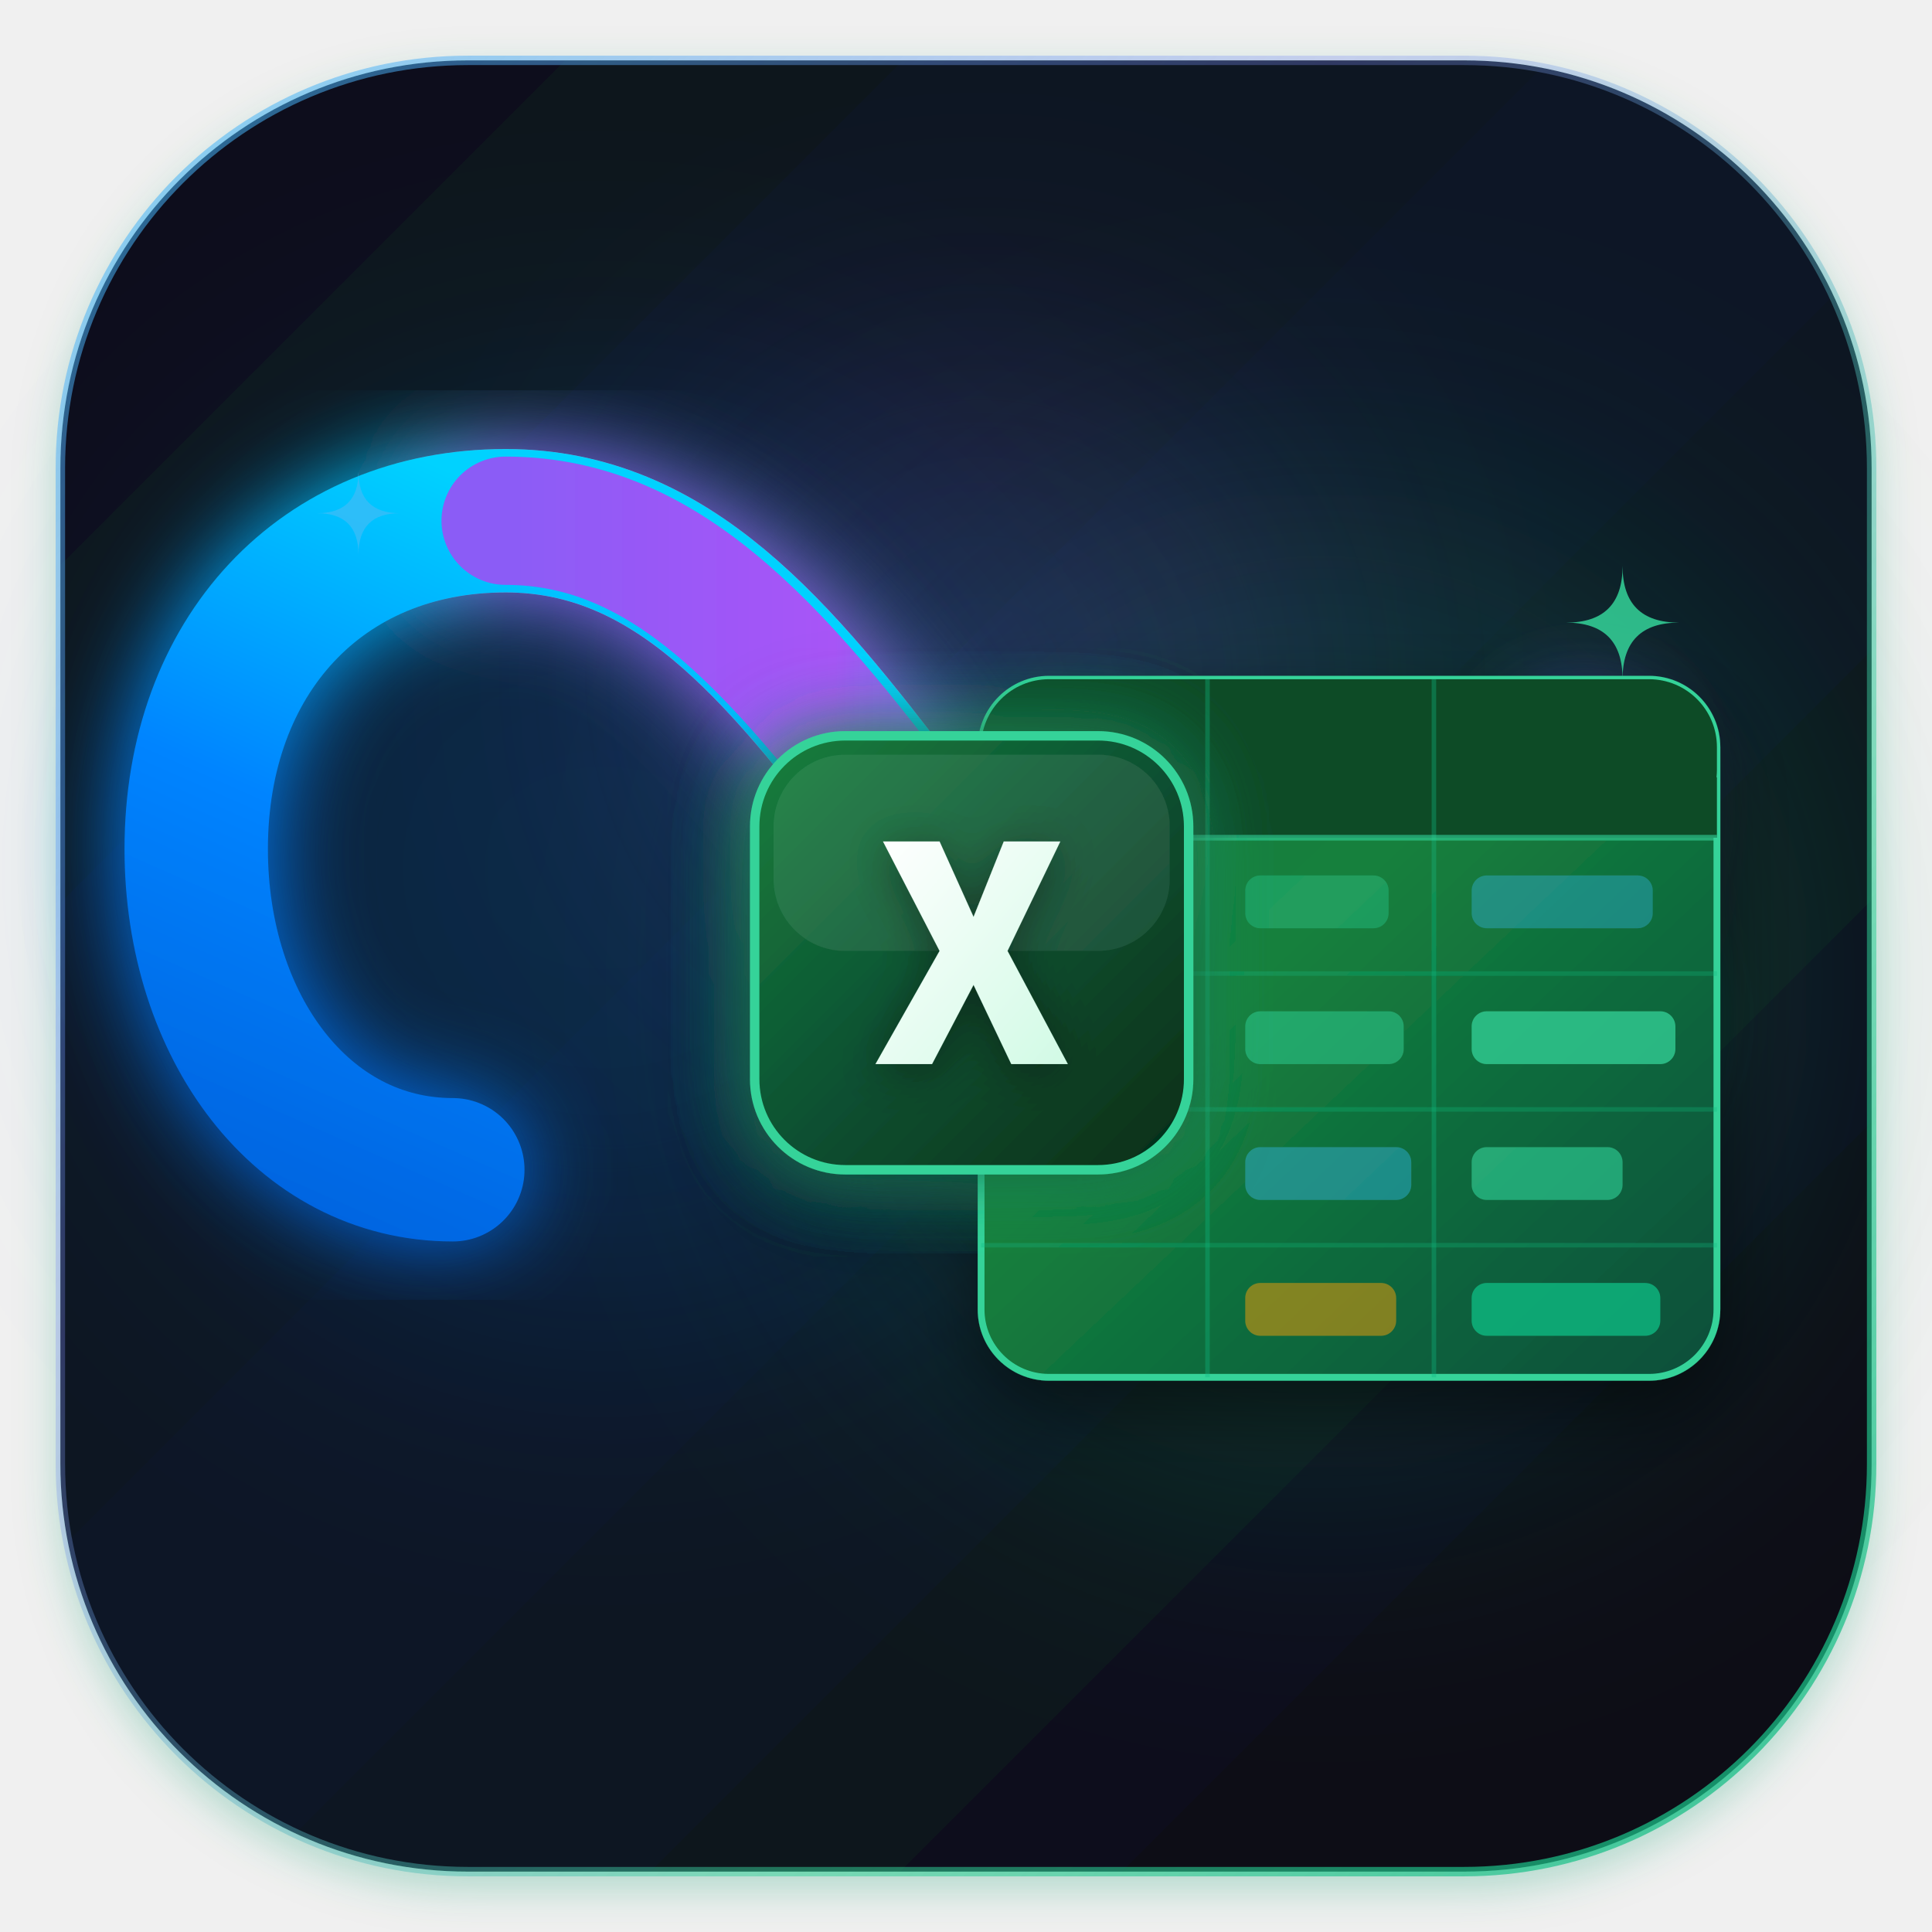
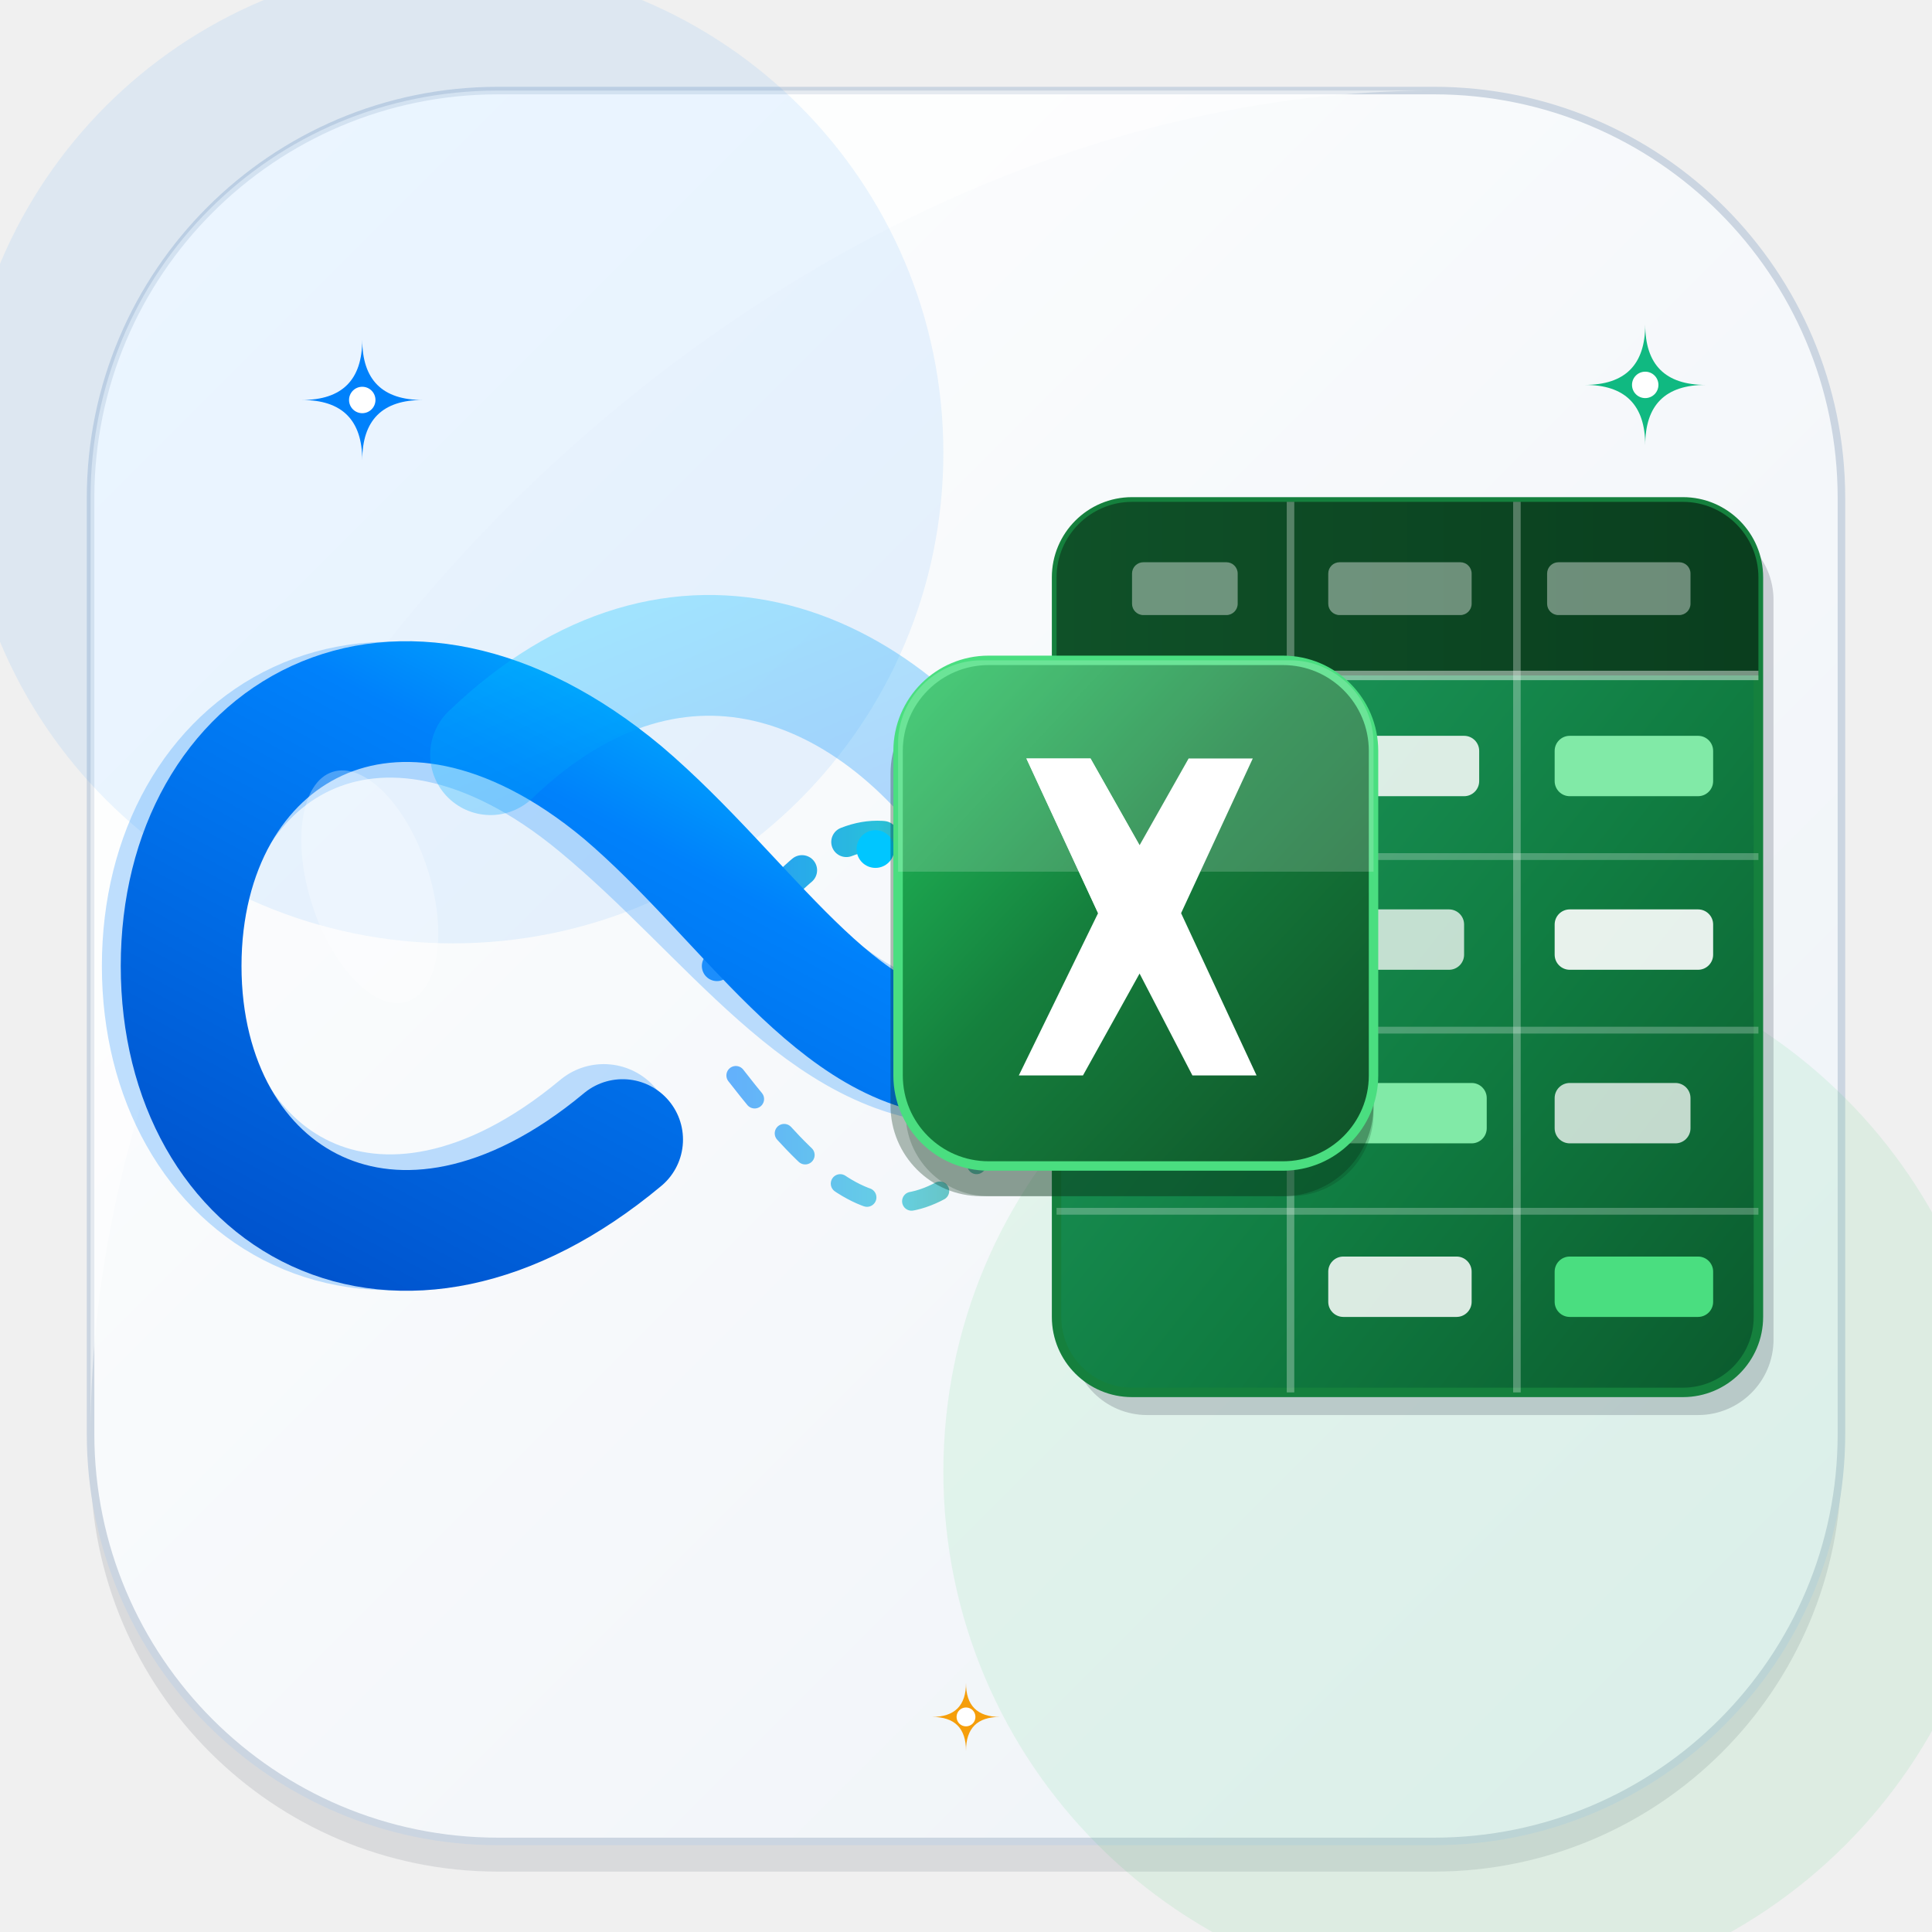
<svg xmlns="http://www.w3.org/2000/svg" viewBox="0 0 512 512" width="512" height="512">
  <defs>
    <linearGradient id="bgGrad" x1="0%" y1="0%" x2="100%" y2="100%">
-       <stop offset="0%" stop-color="#0B0F19" />
-       <stop offset="50%" stop-color="#111827" />
-       <stop offset="100%" stop-color="#070A10" />
+       <stop offset="0%" stop-color="#FFFFFF" />
+       <stop offset="40%" stop-color="#F8FAFC" />
+       <stop offset="100%" stop-color="#EDF2F7" />
    </linearGradient>
-     <linearGradient id="borderGrad" x1="0%" y1="0%" x2="100%" y2="100%">
-       <stop offset="0%" stop-color="#38BDF8" stop-opacity="0.6" />
-       <stop offset="35%" stop-color="#818CF8" stop-opacity="0.3" />
-       <stop offset="70%" stop-color="#34D399" stop-opacity="0.5" />
-       <stop offset="100%" stop-color="#10B981" stop-opacity="0.8" />
+     <linearGradient id="metaGradPrimary" x1="0%" y1="0%" x2="100%" y2="100%">
+       <stop offset="0%" stop-color="#00C6FF" />
+       <stop offset="35%" stop-color="#0081FB" />
+       <stop offset="100%" stop-color="#0052CC" />
    </linearGradient>
-     <linearGradient id="metaLoopLeft" x1="0%" y1="100%" x2="50%" y2="0%">
-       <stop offset="0%" stop-color="#0064E0" />
-       <stop offset="50%" stop-color="#0084FF" />
-       <stop offset="100%" stop-color="#00D2FF" />
+     <linearGradient id="metaGradSecondary" x1="0%" y1="100%" x2="100%" y2="0%">
+       <stop offset="0%" stop-color="#0052CC" />
+       <stop offset="60%" stop-color="#0081FB" />
+       <stop offset="100%" stop-color="#00E5FF" />
    </linearGradient>
-     <linearGradient id="metaLoopCenter" x1="0%" y1="0%" x2="100%" y2="100%">
-       <stop offset="0%" stop-color="#0084FF" />
-       <stop offset="40%" stop-color="#6366F1" />
-       <stop offset="70%" stop-color="#8B5CF6" />
-       <stop offset="100%" stop-color="#EC4899" />
-     </linearGradient>
-     <linearGradient id="bridgeFlow" x1="0%" y1="50%" x2="100%" y2="50%">
-       <stop offset="0%" stop-color="#8B5CF6" />
-       <stop offset="30%" stop-color="#A855F7" />
-       <stop offset="70%" stop-color="#06B6D4" />
-       <stop offset="100%" stop-color="#10B981" />
+     <linearGradient id="dataFlowGrad" x1="0%" y1="0%" x2="100%" y2="0%">
+       <stop offset="0%" stop-color="#0081FB" />
+       <stop offset="50%" stop-color="#06B6D4" />
+       <stop offset="100%" stop-color="#107C41" />
    </linearGradient>
    <linearGradient id="excelSheetGrad" x1="0%" y1="0%" x2="100%" y2="100%">
-       <stop offset="0%" stop-color="#107C41" />
-       <stop offset="40%" stop-color="#15803D" />
-       <stop offset="100%" stop-color="#064E3B" />
+       <stop offset="0%" stop-color="#21A366" />
+       <stop offset="60%" stop-color="#107C41" />
+       <stop offset="100%" stop-color="#0B5A2D" />
    </linearGradient>
-     <linearGradient id="excelSheetGlow" x1="0%" y1="0%" x2="100%" y2="100%">
+     <linearGradient id="excelTileGrad" x1="0%" y1="0%" x2="100%" y2="100%">
      <stop offset="0%" stop-color="#22C55E" />
-       <stop offset="60%" stop-color="#10B981" />
-       <stop offset="100%" stop-color="#047857" />
+       <stop offset="45%" stop-color="#15803D" />
+       <stop offset="100%" stop-color="#0F5128" />
    </linearGradient>
-     <linearGradient id="excelBadgeGrad" x1="0%" y1="0%" x2="100%" y2="100%">
-       <stop offset="0%" stop-color="#15803D" />
-       <stop offset="50%" stop-color="#0F5132" />
-       <stop offset="100%" stop-color="#052E16" />
+     <linearGradient id="excelHeaderGrad" x1="0%" y1="0%" x2="100%" y2="0%">
+       <stop offset="0%" stop-color="#0F5128" />
+       <stop offset="100%" stop-color="#0A3E1E" />
    </linearGradient>
-     <linearGradient id="excelXGrad" x1="0%" y1="0%" x2="100%" y2="100%">
-       <stop offset="0%" stop-color="#FFFFFF" />
-       <stop offset="100%" stop-color="#D1FAE5" />
-     </linearGradient>
-     <filter id="neonGlowMeta" x="-20%" y="-20%" width="140%" height="140%">
-       <feGaussianBlur stdDeviation="12" result="blur" />
-       <feComposite in="SourceGraphic" in2="blur" operator="over" />
+     <filter id="dropShadowCard" x="-10%" y="-10%" width="125%" height="125%">
+       <feDropShadow dx="0" dy="16" stdDeviation="24" flood-color="#0F172A" flood-opacity="0.16" />
    </filter>
-     <filter id="neonGlowExcel" x="-20%" y="-20%" width="140%" height="140%">
-       <feGaussianBlur stdDeviation="10" result="blur" />
-       <feComposite in="SourceGraphic" in2="blur" operator="over" />
+     <filter id="dropShadowSheet" x="-20%" y="-20%" width="140%" height="140%">
+       <feDropShadow dx="4" dy="12" stdDeviation="14" flood-color="#0F172A" flood-opacity="0.22" />
    </filter>
-     <filter id="badgeShadow" x="-20%" y="-20%" width="150%" height="150%">
-       <feDropShadow dx="0" dy="12" stdDeviation="16" flood-color="#000000" flood-opacity="0.65" />
-       <feDropShadow dx="0" dy="4" stdDeviation="6" flood-color="#059669" flood-opacity="0.3" />
+     <filter id="dropShadowTile" x="-30%" y="-30%" width="160%" height="160%">
+       <feDropShadow dx="-4" dy="10" stdDeviation="12" flood-color="#052E16" flood-opacity="0.32" />
    </filter>
-     <filter id="tileShadow" x="-15%" y="-15%" width="130%" height="130%">
-       <feDropShadow dx="0" dy="8" stdDeviation="10" flood-color="#000000" flood-opacity="0.5" />
+     <filter id="glowBlue" x="-30%" y="-30%" width="160%" height="160%">
+       <feDropShadow dx="0" dy="0" stdDeviation="12" flood-color="#0081FB" flood-opacity="0.40" />
    </filter>
  </defs>
-   <rect x="16" y="16" width="480" height="480" rx="108" fill="url(#bgGrad)" filter="url(#badgeShadow)" />
-   <rect x="16" y="16" width="480" height="480" rx="108" fill="none" stroke="url(#borderGrad)" stroke-width="2.5" />
-   <circle cx="160" cy="230" r="120" fill="#0084FF" opacity="0.16" filter="blur(40px)" />
-   <circle cx="350" cy="260" r="130" fill="#10B981" opacity="0.18" filter="blur(40px)" />
-   <circle cx="260" cy="180" r="90" fill="#8B5CF6" opacity="0.14" filter="blur(35px)" />
-   <g id="metaRibbon" filter="url(#neonGlowMeta)">
-     <path d="M 120 310              C 80 310, 52 272, 52 225              C 52 174, 85 138, 134 138              C 178 138, 206 172, 238 214              L 246 225" fill="none" stroke="url(#metaLoopLeft)" stroke-width="38" stroke-linecap="round" />
-     <path d="M 238 214              C 270 256, 298 290, 342 290              C 388 290, 420 254, 420 205" fill="none" stroke="url(#metaLoopCenter)" stroke-width="38" stroke-linecap="round" opacity="0.85" />
-     <path d="M 134 138              C 178 138, 208 174, 246 225              C 284 276, 314 310, 360 310              C 388 310, 412 294, 425 270" fill="none" stroke="url(#bridgeFlow)" stroke-width="34" stroke-linecap="round" />
+   <rect x="24" y="32" width="464" height="464" rx="108" fill="#0F172A" opacity="0.10" />
+   <rect x="24" y="24" width="464" height="464" rx="108" fill="url(#bgGrad)" stroke="#CBD5E1" stroke-width="2" />
+   <path d="M 24 132 C 24 72, 72 24, 132 24 L 380 24 C 200 24, 24 200, 24 380 Z" fill="#FFFFFF" opacity="0.5" />
+   <circle cx="120" cy="120" r="130" fill="#0081FB" opacity="0.08" />
+   <circle cx="390" cy="390" r="140" fill="#22C55E" opacity="0.09" />
+   <g id="dataTransferBridge">
+     <path d="M 190 256 C 225 210, 240 210, 275 256" fill="none" stroke="url(#dataFlowGrad)" stroke-width="8" stroke-linecap="round" stroke-dasharray="10 14" opacity="0.85" />
+     <path d="M 195 285 C 230 330, 245 330, 280 285" fill="none" stroke="url(#dataFlowGrad)" stroke-width="5" stroke-linecap="round" stroke-dasharray="8 12" opacity="0.6" />
+     <circle cx="232" cy="225" r="5" fill="#00C6FF" />
+     <circle cx="250" cy="235" r="4" fill="#34D399" />
  </g>
-   <g id="transformationEnergy">
-     <circle cx="246" cy="225" r="9" fill="#FFFFFF" opacity="0.9" filter="drop-shadow(0 0 8px #38BDF8)" />
-     <path d="M 246 200 L 246 250" stroke="#FFFFFF" stroke-width="2" opacity="0.4" stroke-dasharray="2 3" />
-     <path d="M 221 225 L 271 225" stroke="#FFFFFF" stroke-width="2" opacity="0.4" stroke-dasharray="2 3" />
+   <g id="metaLoop">
+     <path d="M 160 300              C 100 350, 45 315, 45 256              C 45 197, 100 162, 160 212              C 195 241, 220 280, 256 280              C 285 280, 305 255, 315 235" fill="none" stroke="#0081FB" stroke-width="36" stroke-linecap="round" opacity="0.25" />
+     <path d="M 165 302              C 105 352, 48 318, 48 256              C 48 194, 105 160, 165 210              C 198 238, 222 280, 256 280              C 278 280, 298 268, 312 248" fill="none" stroke="url(#metaGradSecondary)" stroke-width="32" stroke-linecap="round" stroke-linejoin="round" />
+     <path d="M 130 200              C 180 152, 235 175, 266 226              C 292 268, 318 296, 352 296              C 392 296, 420 268, 420 230" fill="none" stroke="url(#metaGradPrimary)" stroke-width="32" stroke-linecap="round" stroke-linejoin="round" opacity="0.30" />
+     <ellipse cx="98" cy="235" rx="16" ry="32" fill="#FFFFFF" opacity="0.3" transform="rotate(-18 98 235)" />
  </g>
-   <g id="excelSpreadsheet" filter="url(#tileShadow)">
-     <g transform="translate(230, 160)">
-       <rect x="30" y="20" width="195" height="185" rx="18" fill="url(#excelSheetGrad)" stroke="#34D399" stroke-width="1.8" />
-       <rect x="30" y="20" width="195" height="42" rx="18" fill="#0B4B27" />
-       <rect x="30" y="46" width="195" height="16" fill="#0B4B27" />
-       <line x1="90" y1="20" x2="90" y2="205" stroke="#10B981" stroke-width="1.2" stroke-opacity="0.35" />
-       <line x1="150" y1="20" x2="150" y2="205" stroke="#10B981" stroke-width="1.2" stroke-opacity="0.35" />
-       <line x1="30" y1="62" x2="225" y2="62" stroke="#34D399" stroke-width="1.5" stroke-opacity="0.6" />
-       <line x1="30" y1="98" x2="225" y2="98" stroke="#10B981" stroke-width="1.2" stroke-opacity="0.3" />
-       <line x1="30" y1="134" x2="225" y2="134" stroke="#10B981" stroke-width="1.2" stroke-opacity="0.3" />
-       <line x1="30" y1="170" x2="225" y2="170" stroke="#10B981" stroke-width="1.2" stroke-opacity="0.3" />
-       <rect x="100" y="72" width="38" height="14" rx="4" fill="#34D399" opacity="0.35" />
-       <rect x="160" y="72" width="48" height="14" rx="4" fill="#38BDF8" opacity="0.35" />
-       <rect x="100" y="108" width="42" height="14" rx="4" fill="#34D399" opacity="0.5" />
-       <rect x="160" y="108" width="54" height="14" rx="4" fill="#34D399" opacity="0.75" />
-       <rect x="100" y="144" width="44" height="14" rx="4" fill="#38BDF8" opacity="0.4" />
-       <rect x="160" y="144" width="40" height="14" rx="4" fill="#34D399" opacity="0.6" />
-       <rect x="100" y="180" width="40" height="14" rx="4" fill="#F59E0B" opacity="0.5" />
-       <rect x="160" y="180" width="50" height="14" rx="4" fill="#10B981" opacity="0.8" />
-     </g>
-     <g transform="translate(200, 195)" filter="url(#neonGlowExcel)">
-       <rect x="0" y="0" width="115" height="115" rx="24" fill="url(#excelBadgeGrad)" stroke="#34D399" stroke-width="2.5" />
-       <rect x="5" y="5" width="105" height="52" rx="19" fill="#FFFFFF" opacity="0.08" />
-       <path d="M 34 28                L 49 28                L 58 48                L 66 28                L 81 28                L 67 57                L 83 87                L 68 87                L 58 66                L 47 87                L 32 87                L 49 57                Z" fill="url(#excelXGrad)" filter="drop-shadow(0 2px 6px rgba(0,0,0,0.4))" />
+   <g id="excelSpreadsheetGroup" transform="translate(230, 115)">
+     <rect x="54" y="24" width="186" height="236" rx="20" fill="#0F172A" opacity="0.18" />
+     <rect x="50" y="18" width="186" height="236" rx="20" fill="url(#excelSheetGrad)" stroke="#15803D" stroke-width="2.5" />
+     <path d="M 50 38 C 50 27, 59 18, 70 18 L 216 18 C 227 18, 236 27, 236 38 L 236 64 L 50 64 Z" fill="url(#excelHeaderGrad)" />
+     <rect x="70" y="34" width="28" height="14" rx="3" fill="#FFFFFF" opacity="0.4" />
+     <rect x="122" y="34" width="38" height="14" rx="3" fill="#FFFFFF" opacity="0.4" />
+     <rect x="180" y="34" width="38" height="14" rx="3" fill="#FFFFFF" opacity="0.4" />
+     <line x1="112" y1="18" x2="112" y2="254" stroke="#FFFFFF" stroke-width="2" stroke-opacity="0.30" />
+     <line x1="172" y1="18" x2="172" y2="254" stroke="#FFFFFF" stroke-width="2" stroke-opacity="0.30" />
+     <line x1="50" y1="64" x2="236" y2="64" stroke="#FFFFFF" stroke-width="2.5" stroke-opacity="0.45" />
+     <line x1="50" y1="112" x2="236" y2="112" stroke="#FFFFFF" stroke-width="1.8" stroke-opacity="0.25" />
+     <line x1="50" y1="158" x2="236" y2="158" stroke="#FFFFFF" stroke-width="1.8" stroke-opacity="0.25" />
+     <line x1="50" y1="206" x2="236" y2="206" stroke="#FFFFFF" stroke-width="1.8" stroke-opacity="0.25" />
+     <rect x="122" y="80" width="40" height="16" rx="4" fill="#FFFFFF" opacity="0.85" />
+     <rect x="182" y="80" width="42" height="16" rx="4" fill="#86EFAC" opacity="0.95" />
+     <rect x="122" y="126" width="36" height="16" rx="4" fill="#FFFFFF" opacity="0.75" />
+     <rect x="182" y="126" width="42" height="16" rx="4" fill="#FFFFFF" opacity="0.90" />
+     <rect x="122" y="172" width="42" height="16" rx="4" fill="#86EFAC" opacity="0.95" />
+     <rect x="182" y="172" width="36" height="16" rx="4" fill="#FFFFFF" opacity="0.75" />
+     <rect x="122" y="218" width="38" height="16" rx="4" fill="#FFFFFF" opacity="0.85" />
+     <rect x="182" y="218" width="42" height="16" rx="4" fill="#4ADE80" opacity="1.0" />
+     <rect x="6" y="66" width="128" height="136" rx="24" fill="#052E16" opacity="0.32" />
+     <rect x="10" y="70" width="124" height="132" rx="22" fill="#052E16" opacity="0.20" />
+     <rect x="8" y="60" width="126" height="134" rx="24" fill="url(#excelTileGrad)" stroke="#4ADE80" stroke-width="2.5" />
+     <path d="M 8 82 C 8 70, 18 60, 30 60 L 112 60 C 124 60, 134 70, 134 82 L 134 116 L 8 116 Z" fill="#FFFFFF" opacity="0.18" />
+     <g id="excelLetterX">
+       <path d="M 42 86                L 59 86                L 72 109                L 85 86                L 102 86                L 83 127                L 103 170                L 86 170                L 72 143                L 57 170                L 40 170                L 61 127                Z" fill="#FFFFFF" />
+       <path d="M 42 86 L 59 86 L 72 109 L 61 127 Z" fill="#FFFFFF" opacity="0.85" />
    </g>
  </g>
-   <g id="precisionAccents">
-     <path d="M 430 150 Q 430 165 445 165 Q 430 165 430 180 Q 430 165 415 165 Q 430 165 430 150 Z" fill="#34D399" opacity="0.85" />
-     <path d="M 95 125 Q 95 136 106 136 Q 95 136 95 147 Q 95 136 84 136 Q 95 136 95 125 Z" fill="#38BDF8" opacity="0.8" />
-   </g>
+   <path d="M 96 90 Q 96 106 112 106 Q 96 106 96 122 Q 96 106 80 106 Q 96 106 96 90 Z" fill="#0081FB" />
+   <circle cx="96" cy="106" r="3.5" fill="#FFFFFF" />
+   <path d="M 436 86 Q 436 102 452 102 Q 436 102 436 118 Q 436 102 420 102 Q 436 102 436 86 Z" fill="#10B981" />
+   <circle cx="436" cy="102" r="3.5" fill="#FFFFFF" />
+   <path d="M 256 446 Q 256 455 265 455 Q 256 455 256 464 Q 256 455 247 455 Q 256 455 256 446 Z" fill="#F59E0B" />
+   <circle cx="256" cy="455" r="2.5" fill="#FFFFFF" />
</svg>
